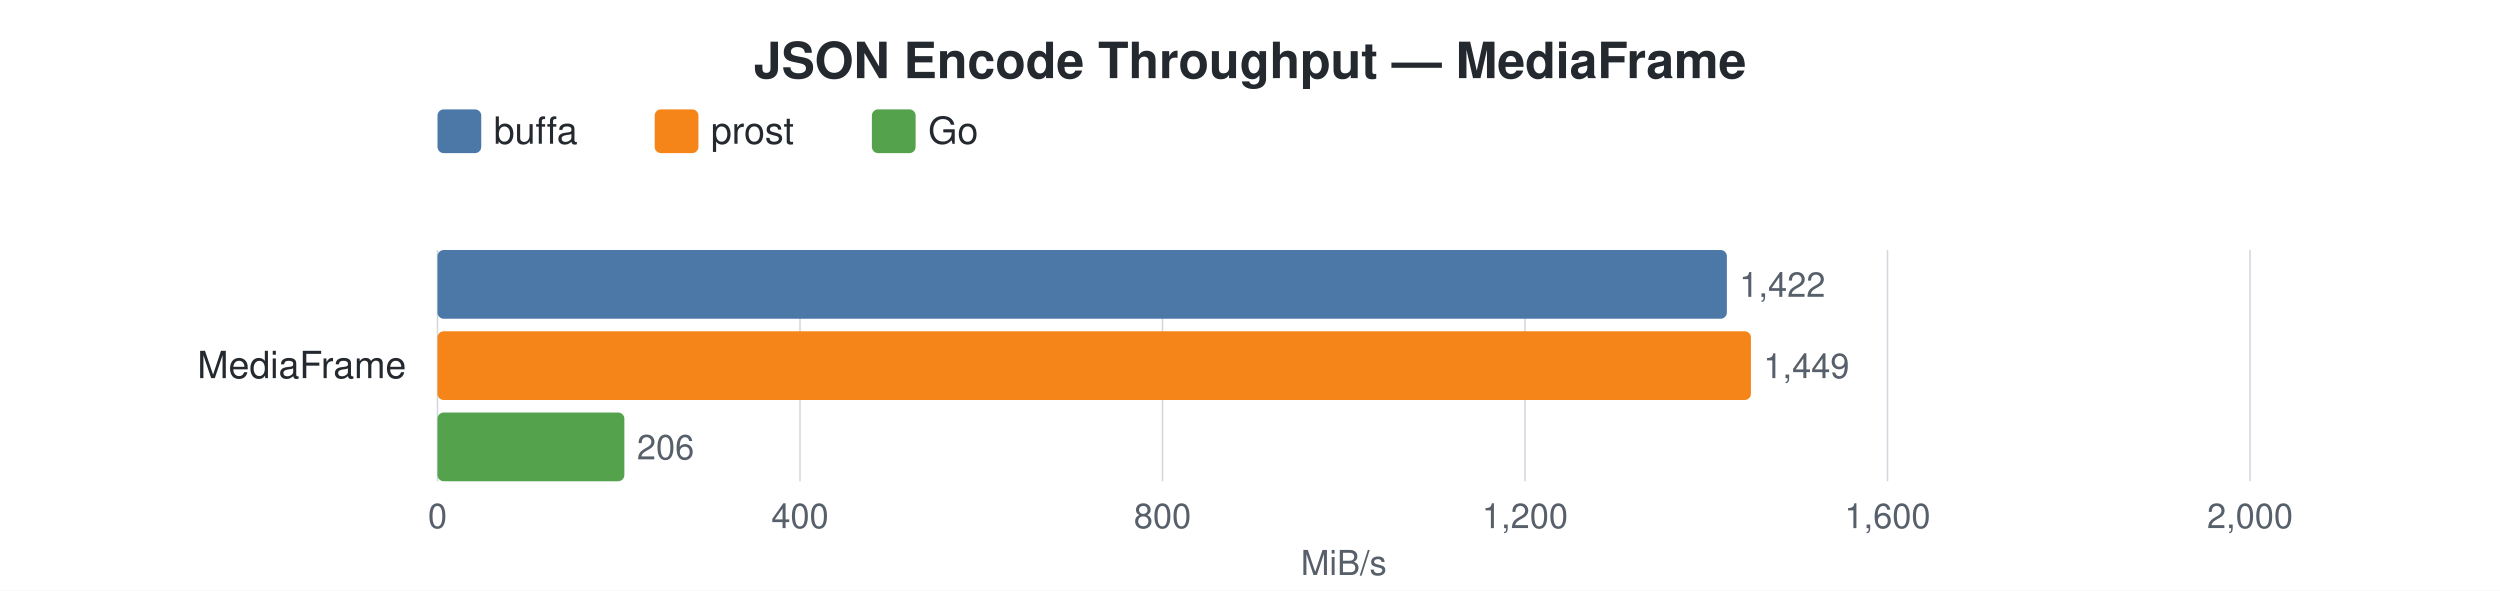
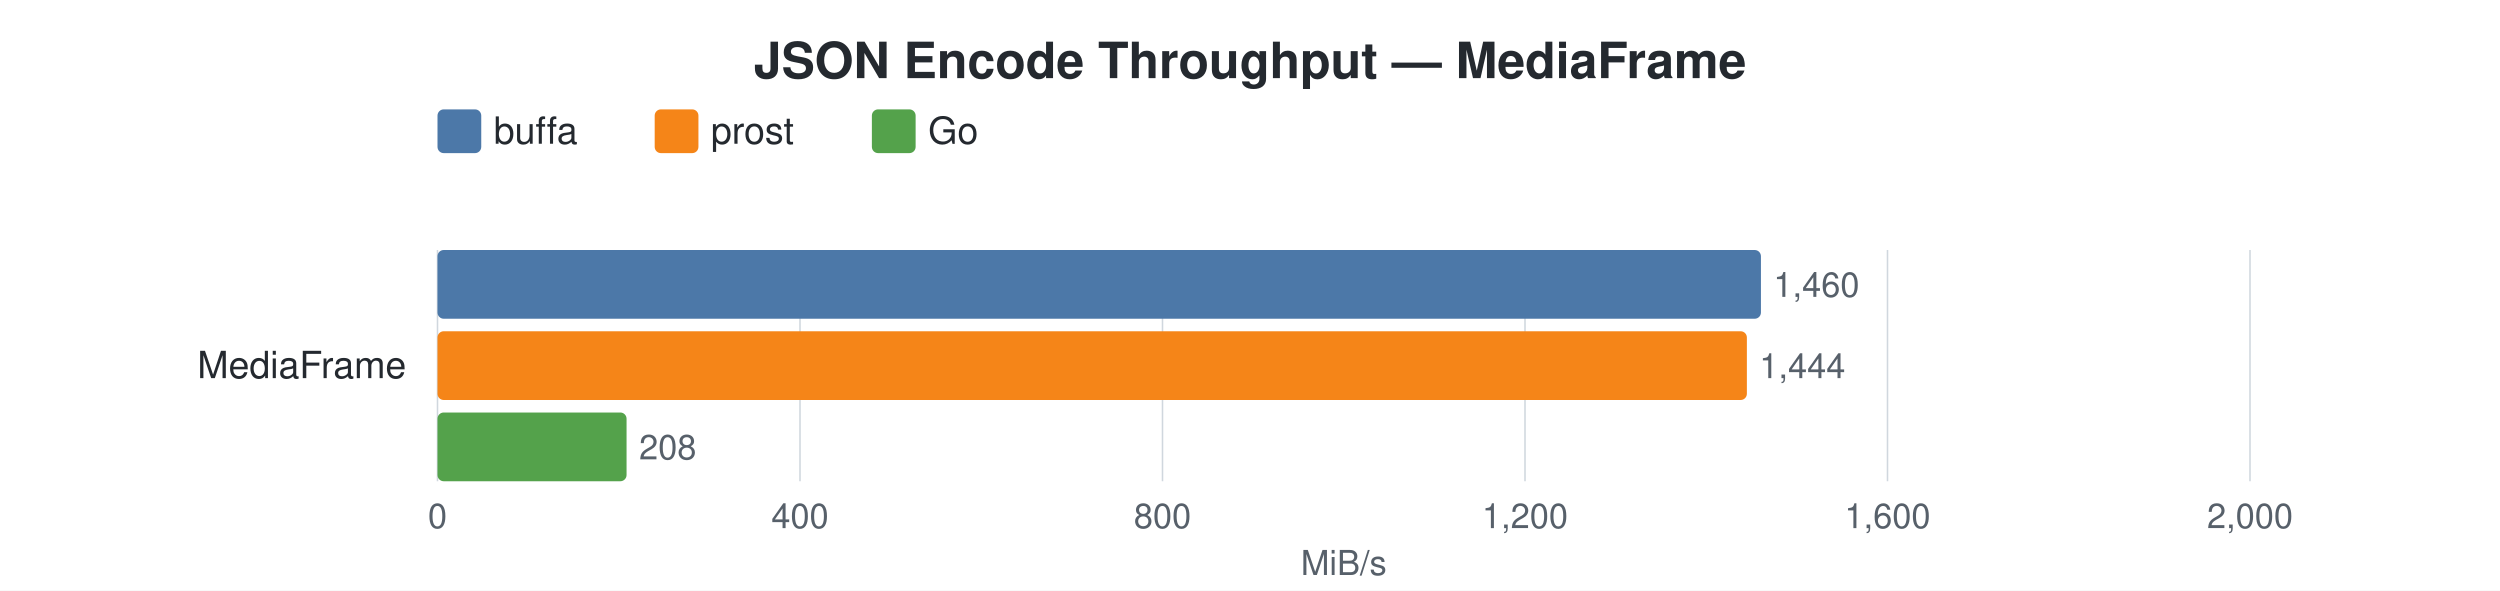
<svg xmlns="http://www.w3.org/2000/svg" width="800" height="189" viewBox="0 0 800 189">
  <style>
    text { font-family: -apple-system, BlinkMacSystemFont, "Segoe UI", Helvetica, Arial, sans-serif; }
    .title { font-size: 16px; font-weight: 600; fill: #24292f; }
    .label { font-size: 12px; fill: #24292f; }
    .value { font-size: 11px; fill: #57606a; }
    .axis-label { font-size: 11px; fill: #57606a; }
    .legend-text { font-size: 12px; fill: #24292f; }
    .grid { stroke: #d0d7de; stroke-width: 0.5; }
  </style>
  <rect width="100%" height="100%" fill="white" />
  <text x="400.0" y="25" text-anchor="middle" class="title">JSON Encode Throughput — MediaFrame</text>
  <rect x="140" y="35" width="14" height="14" rx="2" fill="#4C78A8" />
  <text x="158" y="46" class="legend-text">buffa</text>
  <rect x="209.5" y="35" width="14" height="14" rx="2" fill="#F58518" />
  <text x="227.5" y="46" class="legend-text">prost</text>
  <rect x="279.0" y="35" width="14" height="14" rx="2" fill="#54A24B" />
  <text x="297.0" y="46" class="legend-text">Go</text>
  <line x1="140.0" y1="80" x2="140.0" y2="154" class="grid" />
  <text x="140.0" y="169" text-anchor="middle" class="axis-label">0</text>
  <line x1="256.0" y1="80" x2="256.0" y2="154" class="grid" />
  <text x="256.0" y="169" text-anchor="middle" class="axis-label">400</text>
  <line x1="372.0" y1="80" x2="372.0" y2="154" class="grid" />
  <text x="372.0" y="169" text-anchor="middle" class="axis-label">800</text>
  <line x1="488.0" y1="80" x2="488.0" y2="154" class="grid" />
  <text x="488.0" y="169" text-anchor="middle" class="axis-label">1,200</text>
  <line x1="604.0" y1="80" x2="604.0" y2="154" class="grid" />
  <text x="604.0" y="169" text-anchor="middle" class="axis-label">1,600</text>
  <line x1="720.0" y1="80" x2="720.0" y2="154" class="grid" />
  <text x="720.0" y="169" text-anchor="middle" class="axis-label">2,000</text>
  <text x="430.0" y="184" text-anchor="middle" class="axis-label">MiB/s</text>
  <text x="130" y="121.0" text-anchor="end" class="label">MediaFrame</text>
-   <rect x="140" y="80.0" width="412.6" height="22" rx="2" fill="#4C78A8" />
-   <text x="556.6" y="95.0" class="value">1,422</text>
-   <rect x="140" y="106.0" width="420.3" height="22" rx="2" fill="#F58518" />
-   <text x="564.3" y="121.0" class="value">1,449</text>
-   <rect x="140" y="132.0" width="59.8" height="22" rx="2" fill="#54A24B" />
-   <text x="203.8" y="147.0" class="value">206</text>
+   <rect x="140" y="80.0" width="423.5" height="22" rx="2" fill="#4C78A8" />
+   <text x="567.5" y="95.0" class="value">1,460</text>
+   <rect x="140" y="106.0" width="419.0" height="22" rx="2" fill="#F58518" />
+   <text x="563.0" y="121.0" class="value">1,444</text>
+   <rect x="140" y="132.0" width="60.5" height="22" rx="2" fill="#54A24B" />
+   <text x="204.5" y="147.0" class="value">208</text>
</svg>
